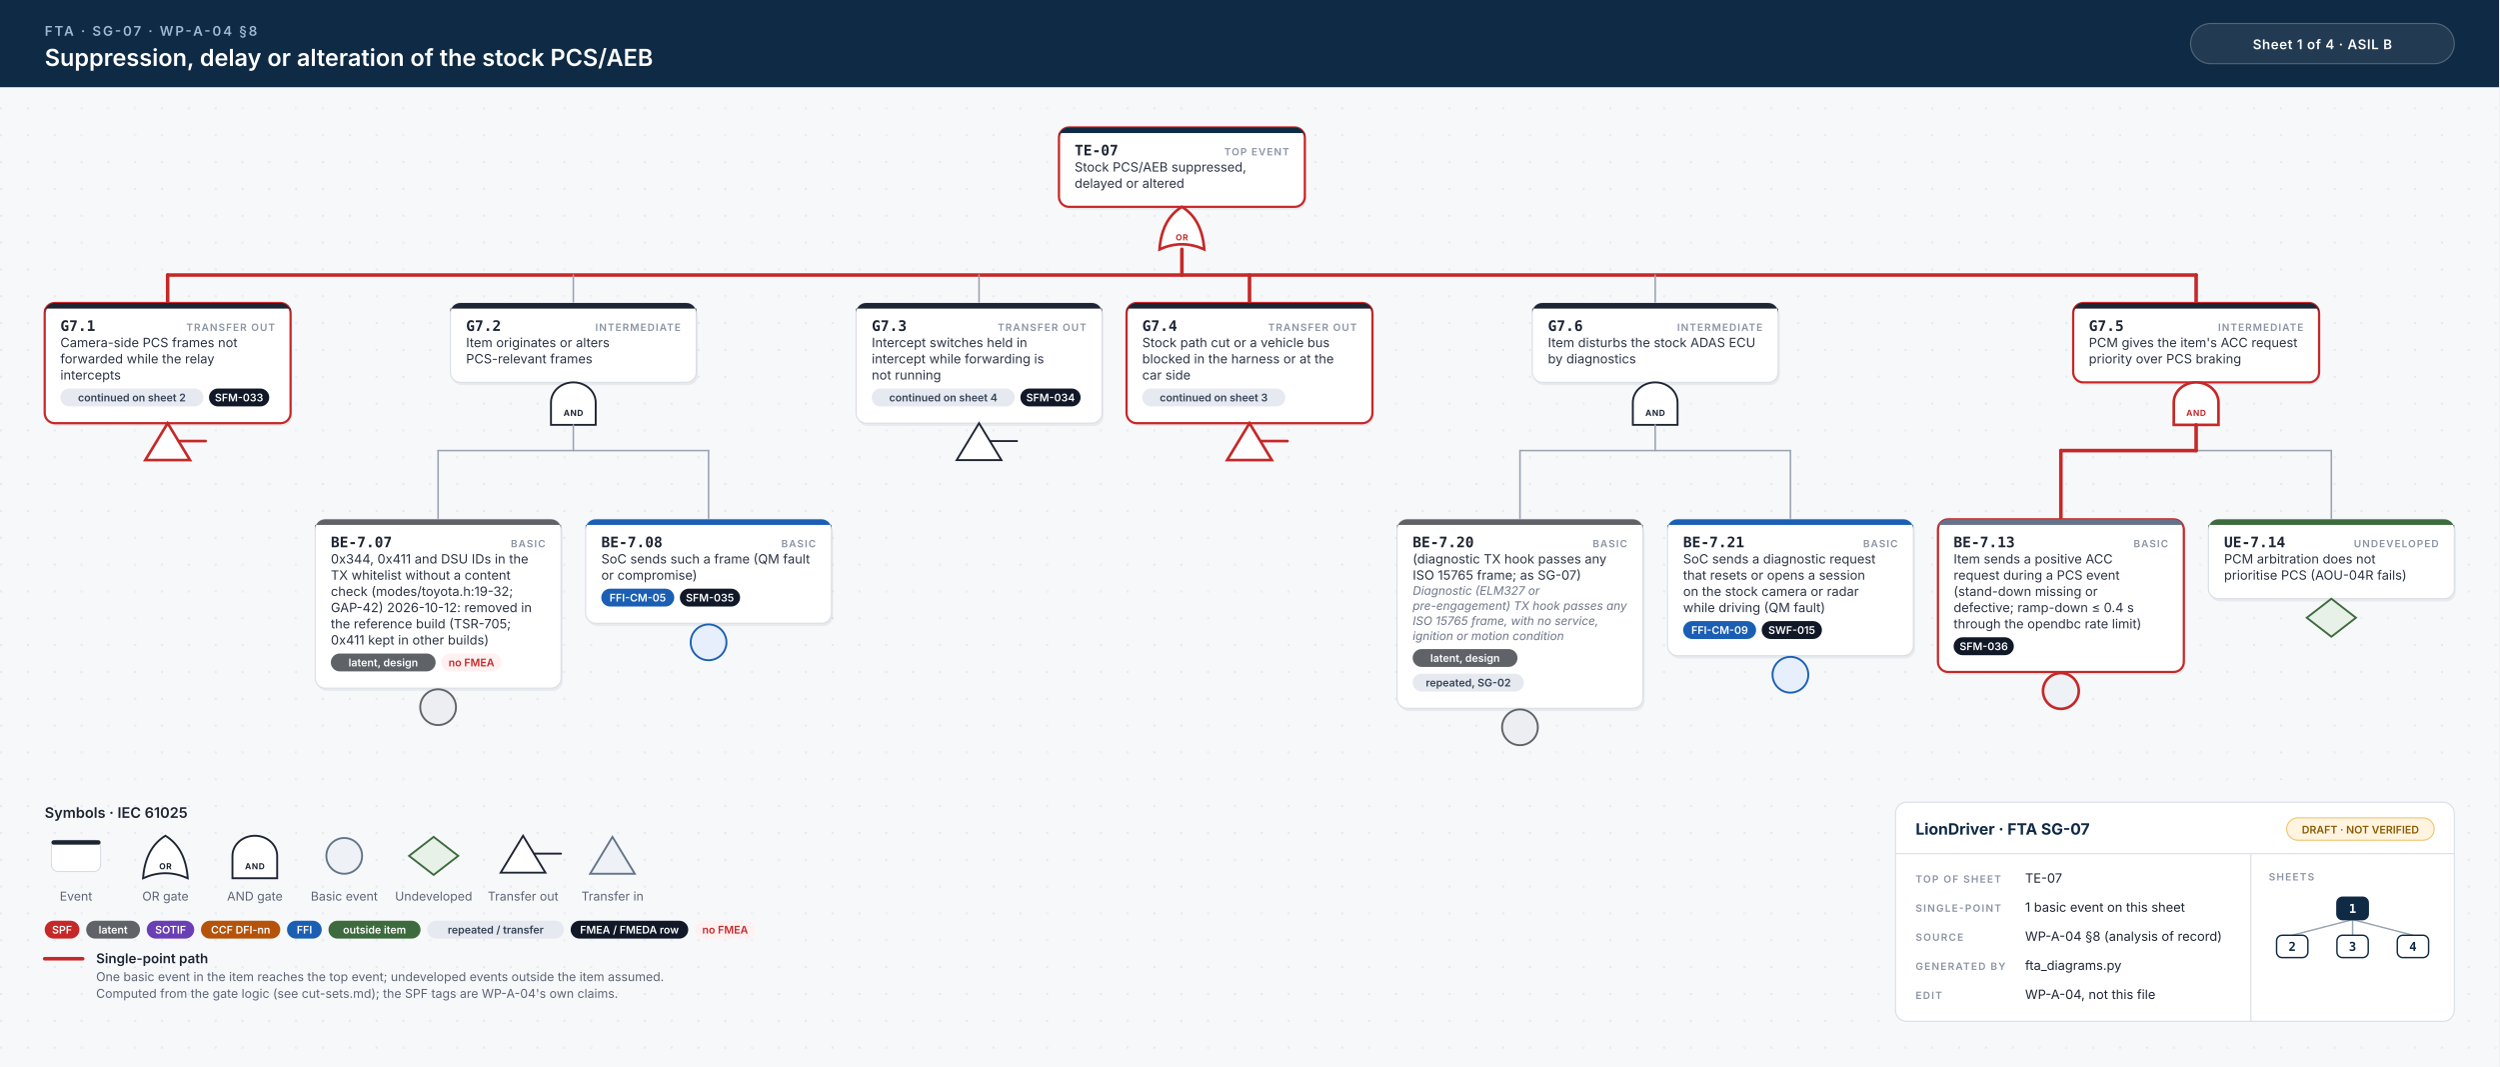
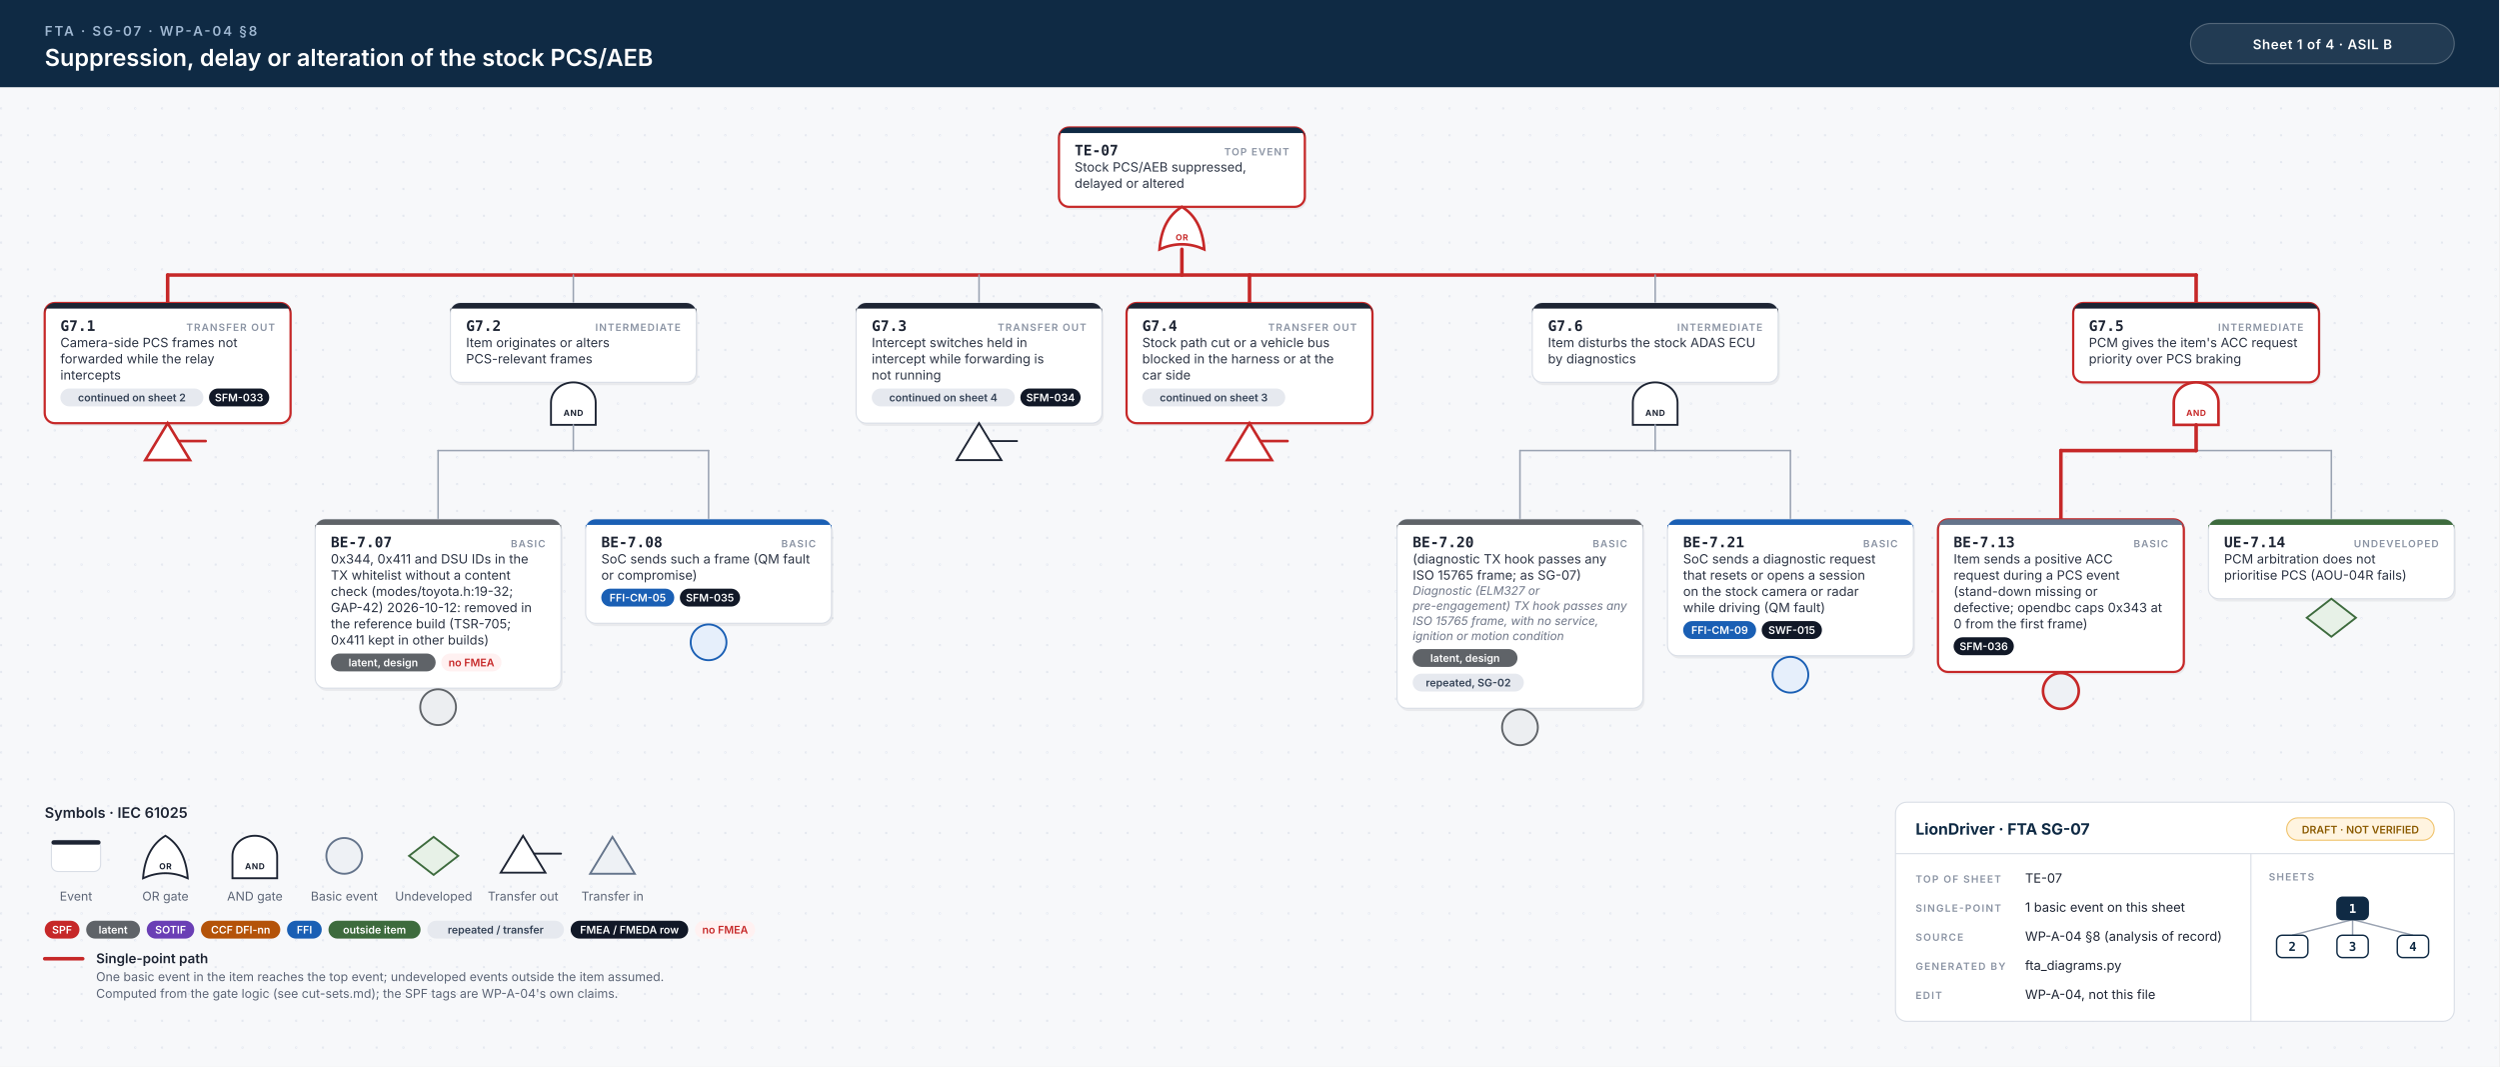
<svg xmlns="http://www.w3.org/2000/svg" width="2236" height="954" viewBox="0 0 2236 954">
  <style>.id{font:700 13px 'JetBrains Mono', Menlo, Consolas, monospace;fill:#1d2433}.kind{font:600 9px Inter, 'Helvetica Neue', Helvetica, Arial, sans-serif;letter-spacing:.1em;fill:#8a93a3;text-anchor:end}.d{font:400 11.5px Inter, 'Helvetica Neue', Helvetica, Arial, sans-serif;fill:#2b3343}.n{font:italic 400 10.5px Inter, 'Helvetica Neue', Helvetica, Arial, sans-serif;fill:#6b7385}.chip{font:600 9.5px Inter, 'Helvetica Neue', Helvetica, Arial, sans-serif;text-anchor:middle}.gl{font:700 7.5px Inter, 'Helvetica Neue', Helvetica, Arial, sans-serif;letter-spacing:.06em;text-anchor:middle}.eyebrow{font:600 12px Inter, 'Helvetica Neue', Helvetica, Arial, sans-serif;letter-spacing:.14em;fill:#9fb7d1}.title{font:600 21px Inter, 'Helvetica Neue', Helvetica, Arial, sans-serif;fill:#fff}.title2{font:600 17px Inter, 'Helvetica Neue', Helvetica, Arial, sans-serif;fill:#fff}.hc{font:600 12px Inter, 'Helvetica Neue', Helvetica, Arial, sans-serif;letter-spacing:.04em;fill:#fff;text-anchor:middle}.lh{font:600 13px Inter, 'Helvetica Neue', Helvetica, Arial, sans-serif;fill:#1d2433}.lb{font:600 12px Inter, 'Helvetica Neue', Helvetica, Arial, sans-serif;fill:#1d2433}.s{font:400 11px Inter, 'Helvetica Neue', Helvetica, Arial, sans-serif;fill:#5b6475}.tbh{font:700 14px Inter, 'Helvetica Neue', Helvetica, Arial, sans-serif;fill:#0f2a44}.k{font:600 9px Inter, 'Helvetica Neue', Helvetica, Arial, sans-serif;letter-spacing:.12em;fill:#8a93a3}.v{font:400 11.5px Inter, 'Helvetica Neue', Helvetica, Arial, sans-serif;fill:#1d2433}.mm{font:700 11px 'JetBrains Mono', Menlo, Consolas, monospace;text-anchor:middle}.w{stroke:#9aa3b2;stroke-width:1.4;stroke-linecap:round}.wh{stroke:#c62828;stroke-width:3.2;stroke-linecap:round}.shadow{fill:#0f172a;opacity:.06}</style>
  <defs>
    <pattern id="dots" width="24" height="24" patternUnits="userSpaceOnUse">
      <circle cx="1" cy="1" r="1" fill="#e3e7ee" />
    </pattern>
  </defs>
  <rect width="100%" height="100%" fill="#f7f8fa" />
  <rect y="78" width="100%" height="876" fill="url(#dots)" />
  <rect width="100%" height="78" fill="#0f2a44" />
  <text x="40" y="32" class="eyebrow">FTA · SG-07 · WP-A-04 §8</text>
  <text x="40" y="59" class="title">Suppression, delay or alteration of the stock PCS/AEB</text>
  <rect x="1960" y="21" width="236" height="36" rx="18" fill="#ffffff14" stroke="#ffffff40" />
  <text x="2078" y="44" class="hc">Sheet 1 of 4  ·  ASIL B</text>
  <rect x="949.0" y="116.5" width="220" height="71.0" rx="9" class="shadow" />
  <rect x="947.5" y="114" width="220" height="71.0" rx="9" fill="#fff" stroke="#c62828" stroke-width="2" />
  <path d="M956.5,114 H1158.5 A9,9 0 0 1 1167.5,123 V119 H947.5 V123 A9,9 0 0 1 956.5,114 Z" fill="#0f2a44" />
  <text x="961.5" y="139" class="id">TE-07</text>
  <text x="1153.5" y="139" class="kind">TOP EVENT</text>
  <text x="961.5" y="153.5" class="d">Stock PCS/AEB suppressed,</text>
  <text x="961.5" y="168.0" class="d">delayed or altered</text>
  <path d="M1037.5,223.0 Q1057.5,214.0 1077.5,223.0 Q1075.5,196.0 1057.5,185.0 Q1039.5,196.0 1037.5,223.0 Z" fill="#fff" stroke="#c62828" stroke-width="2.4" />
  <text x="1057.5" y="215.0" class="gl" fill="#c62828">OR</text>
  <line x1="150.0" y1="246.0" x2="1965.0" y2="246.0" class="w" />
  <line x1="150.0" y1="246.0" x2="1965.0" y2="246.0" class="wh" />
  <line x1="1057.5" y1="223.0" x2="1057.5" y2="246.0" class="wh" />
  <line x1="150.0" y1="246.0" x2="150.0" y2="271.0" class="wh" />
  <line x1="513.0" y1="246.0" x2="513.0" y2="271.0" class="w" />
  <line x1="876.0" y1="246.0" x2="876.0" y2="271.0" class="w" />
  <line x1="1118.0" y1="246.0" x2="1118.0" y2="271.0" class="wh" />
  <line x1="1481.0" y1="246.0" x2="1481.0" y2="271.0" class="w" />
  <line x1="1965.0" y1="246.0" x2="1965.0" y2="271.0" class="wh" />
  <rect x="41.5" y="273.5" width="220" height="107.5" rx="9" class="shadow" />
  <rect x="40" y="271.0" width="220" height="107.5" rx="9" fill="#fff" stroke="#c62828" stroke-width="2" />
  <path d="M49,271.0 H251 A9,9 0 0 1 260,280.0 V276.0 H40 V280.0 A9,9 0 0 1 49,271.0 Z" fill="#1d2433" />
  <text x="54" y="296.0" class="id">G7.1</text>
  <text x="246" y="296.0" class="kind">TRANSFER OUT</text>
  <text x="54" y="310.5" class="d">Camera-side PCS frames not</text>
  <text x="54" y="325.0" class="d">forwarded while the relay</text>
  <text x="54" y="339.5" class="d">intercepts</text>
  <rect x="54.0" y="347.5" width="128.0" height="16" rx="8" fill="#e6e9ef" />
  <text x="118.0" y="359.0" class="chip" fill="#334155">continued on sheet 2</text>
  <rect x="187.0" y="347.5" width="53.9" height="16" rx="8" fill="#111827" />
  <text x="213.9" y="359.0" class="chip" fill="#fff">SFM-033</text>
  <path d="M150.0,378.5 L170.0,411.5 L130.0,411.5 Z" fill="#fff" stroke="#c62828" stroke-width="2.4" />
  <line x1="160.0" y1="394.5" x2="184.0" y2="394.5" stroke="#c62828" stroke-width="2.4" stroke-linecap="round" />
  <rect x="404.5" y="273.5" width="220" height="71.0" rx="9" class="shadow" />
  <rect x="403.0" y="271.0" width="220" height="71.0" rx="9" fill="#fff" stroke="#d9dee6" stroke-width="1" />
  <path d="M412.0,271.0 H614.0 A9,9 0 0 1 623.0,280.0 V276.0 H403.0 V280.0 A9,9 0 0 1 412.0,271.0 Z" fill="#1d2433" />
  <text x="417.0" y="296.0" class="id">G7.2</text>
  <text x="609.0" y="296.0" class="kind">INTERMEDIATE</text>
  <text x="417.0" y="310.5" class="d">Item originates or alters</text>
  <text x="417.0" y="325.0" class="d">PCS-relevant frames</text>
  <path d="M493.0,380.0 L493.0,360.0 A20,18 0 0 1 533.0,360.0 L533.0,380.0 Z" fill="#fff" stroke="#1d2433" stroke-width="1.7" />
  <text x="513.0" y="372.0" class="gl" fill="#1d2433">AND</text>
  <line x1="392.0" y1="403.0" x2="634.0" y2="403.0" class="w" />
  <line x1="513.0" y1="380.0" x2="513.0" y2="403.0" class="w" />
  <line x1="392.0" y1="403.0" x2="392.0" y2="464.5" class="w" />
  <line x1="634.0" y1="403.0" x2="634.0" y2="464.5" class="w" />
  <rect x="283.5" y="467.0" width="220" height="151.0" rx="9" class="shadow" />
  <rect x="282" y="464.5" width="220" height="151.0" rx="9" fill="#fff" stroke="#d9dee6" stroke-width="1" />
  <path d="M291,464.5 H493 A9,9 0 0 1 502,473.5 V469.5 H282 V473.5 A9,9 0 0 1 291,464.5 Z" fill="#5f6368" />
  <text x="296" y="489.5" class="id">BE-7.07</text>
  <text x="488" y="489.5" class="kind">BASIC</text>
  <text x="296" y="504.0" class="d">0x344, 0x411 and DSU IDs in the</text>
  <text x="296" y="518.5" class="d">TX whitelist without a content</text>
  <text x="296" y="533.0" class="d">check (modes/toyota.h:19-32;</text>
  <text x="296" y="547.5" class="d">GAP-42) 2026-10-12: removed in</text>
  <text x="296" y="562.0" class="d">the reference build (TSR-705;</text>
  <text x="296" y="576.5" class="d">0x411 kept in other builds)</text>
  <rect x="296.0" y="584.5" width="93.8" height="16" rx="8" fill="#5f6368" />
  <text x="342.9" y="596.0" class="chip" fill="#fff">latent, design</text>
  <rect x="394.8" y="584.5" width="53.9" height="16" rx="8" fill="#fff1f1" />
  <text x="421.8" y="596.0" class="chip" fill="#c62828">no FMEA</text>
  <circle cx="392.0" cy="632.5" r="16" fill="#eceef1" stroke="#5f6368" stroke-width="1.7" />
  <rect x="525.5" y="467.0" width="220" height="93.0" rx="9" class="shadow" />
  <rect x="524" y="464.5" width="220" height="93.0" rx="9" fill="#fff" stroke="#d9dee6" stroke-width="1" />
  <path d="M533,464.5 H735 A9,9 0 0 1 744,473.5 V469.5 H524 V473.5 A9,9 0 0 1 533,464.5 Z" fill="#1a5fb4" />
  <text x="538" y="489.5" class="id">BE-7.08</text>
  <text x="730" y="489.5" class="kind">BASIC</text>
  <text x="538" y="504.0" class="d">SoC sends such a frame (QM fault</text>
  <text x="538" y="518.5" class="d">or compromise)</text>
  <rect x="538.0" y="526.5" width="65.3" height="16" rx="8" fill="#1a5fb4" />
  <text x="570.6" y="538.0" class="chip" fill="#fff">FFI-CM-05</text>
  <rect x="608.3" y="526.5" width="53.9" height="16" rx="8" fill="#111827" />
  <text x="635.2" y="538.0" class="chip" fill="#fff">SFM-035</text>
  <circle cx="634.0" cy="574.5" r="16" fill="#e6effb" stroke="#1a5fb4" stroke-width="1.7" />
  <rect x="767.5" y="273.5" width="220" height="107.5" rx="9" class="shadow" />
  <rect x="766" y="271.0" width="220" height="107.5" rx="9" fill="#fff" stroke="#d9dee6" stroke-width="1" />
  <path d="M775,271.0 H977 A9,9 0 0 1 986,280.0 V276.0 H766 V280.0 A9,9 0 0 1 775,271.0 Z" fill="#1d2433" />
  <text x="780" y="296.0" class="id">G7.3</text>
  <text x="972" y="296.0" class="kind">TRANSFER OUT</text>
  <text x="780" y="310.5" class="d">Intercept switches held in</text>
  <text x="780" y="325.0" class="d">intercept while forwarding is</text>
  <text x="780" y="339.5" class="d">not running</text>
  <rect x="780.0" y="347.5" width="128.0" height="16" rx="8" fill="#e6e9ef" />
  <text x="844.0" y="359.0" class="chip" fill="#334155">continued on sheet 4</text>
  <rect x="913.0" y="347.5" width="53.9" height="16" rx="8" fill="#111827" />
  <text x="940.0" y="359.0" class="chip" fill="#fff">SFM-034</text>
  <path d="M876.0,378.5 L896.0,411.5 L856.0,411.5 Z" fill="#fff" stroke="#1d2433" stroke-width="1.7" />
  <line x1="886.0" y1="394.5" x2="910.0" y2="394.5" stroke="#1d2433" stroke-width="1.7" stroke-linecap="round" />
  <rect x="1009.5" y="273.5" width="220" height="107.5" rx="9" class="shadow" />
  <rect x="1008" y="271.0" width="220" height="107.5" rx="9" fill="#fff" stroke="#c62828" stroke-width="2" />
  <path d="M1017,271.0 H1219 A9,9 0 0 1 1228,280.0 V276.0 H1008 V280.0 A9,9 0 0 1 1017,271.0 Z" fill="#1d2433" />
  <text x="1022" y="296.0" class="id">G7.4</text>
  <text x="1214" y="296.0" class="kind">TRANSFER OUT</text>
  <text x="1022" y="310.5" class="d">Stock path cut or a vehicle bus</text>
  <text x="1022" y="325.0" class="d">blocked in the harness or at the</text>
  <text x="1022" y="339.5" class="d">car side</text>
  <rect x="1022.0" y="347.5" width="128.0" height="16" rx="8" fill="#e6e9ef" />
  <text x="1086.0" y="359.0" class="chip" fill="#334155">continued on sheet 3</text>
  <path d="M1118.0,378.5 L1138.0,411.5 L1098.0,411.5 Z" fill="#fff" stroke="#c62828" stroke-width="2.4" />
  <line x1="1128.0" y1="394.5" x2="1152.0" y2="394.5" stroke="#c62828" stroke-width="2.4" stroke-linecap="round" />
  <rect x="1372.5" y="273.5" width="220" height="71.0" rx="9" class="shadow" />
  <rect x="1371.0" y="271.0" width="220" height="71.0" rx="9" fill="#fff" stroke="#d9dee6" stroke-width="1" />
  <path d="M1380.0,271.0 H1582.0 A9,9 0 0 1 1591.0,280.0 V276.0 H1371.0 V280.0 A9,9 0 0 1 1380.0,271.0 Z" fill="#1d2433" />
  <text x="1385.0" y="296.0" class="id">G7.6</text>
  <text x="1577.0" y="296.0" class="kind">INTERMEDIATE</text>
  <text x="1385.0" y="310.5" class="d">Item disturbs the stock ADAS ECU</text>
  <text x="1385.0" y="325.0" class="d">by diagnostics</text>
  <path d="M1461.0,380.0 L1461.0,360.0 A20,18 0 0 1 1501.0,360.0 L1501.0,380.0 Z" fill="#fff" stroke="#1d2433" stroke-width="1.7" />
  <text x="1481.0" y="372.0" class="gl" fill="#1d2433">AND</text>
  <line x1="1360.0" y1="403.0" x2="1602.0" y2="403.0" class="w" />
  <line x1="1481.0" y1="380.0" x2="1481.0" y2="403.0" class="w" />
  <line x1="1360.0" y1="403.0" x2="1360.0" y2="464.5" class="w" />
  <line x1="1602.0" y1="403.0" x2="1602.0" y2="464.5" class="w" />
  <rect x="1251.5" y="467.0" width="220" height="169.0" rx="9" class="shadow" />
  <rect x="1250" y="464.5" width="220" height="169.0" rx="9" fill="#fff" stroke="#d9dee6" stroke-width="1" />
  <path d="M1259,464.5 H1461 A9,9 0 0 1 1470,473.5 V469.5 H1250 V473.5 A9,9 0 0 1 1259,464.5 Z" fill="#5f6368" />
  <text x="1264" y="489.5" class="id">BE-7.20</text>
  <text x="1456" y="489.5" class="kind">BASIC</text>
  <text x="1264" y="504.0" class="d">(diagnostic TX hook passes any</text>
  <text x="1264" y="518.5" class="d">ISO 15765 frame; as SG-07)</text>
  <text x="1264" y="532.0" class="n">Diagnostic (ELM327 or</text>
  <text x="1264" y="545.5" class="n">pre-engagement) TX hook passes any</text>
  <text x="1264" y="559.0" class="n">ISO 15765 frame, with no service,</text>
  <text x="1264" y="572.5" class="n">ignition or motion condition</text>
  <rect x="1264.0" y="580.5" width="93.8" height="16" rx="8" fill="#5f6368" />
  <text x="1310.9" y="592.0" class="chip" fill="#fff">latent, design</text>
  <rect x="1264.0" y="602.5" width="99.5" height="16" rx="8" fill="#e6e9ef" />
  <text x="1313.8" y="614.0" class="chip" fill="#334155">repeated, SG-02</text>
  <circle cx="1360.0" cy="650.5" r="16" fill="#eceef1" stroke="#5f6368" stroke-width="1.7" />
  <rect x="1493.5" y="467.0" width="220" height="122.0" rx="9" class="shadow" />
  <rect x="1492" y="464.5" width="220" height="122.0" rx="9" fill="#fff" stroke="#d9dee6" stroke-width="1" />
  <path d="M1501,464.5 H1703 A9,9 0 0 1 1712,473.5 V469.5 H1492 V473.5 A9,9 0 0 1 1501,464.5 Z" fill="#1a5fb4" />
  <text x="1506" y="489.5" class="id">BE-7.21</text>
  <text x="1698" y="489.5" class="kind">BASIC</text>
  <text x="1506" y="504.0" class="d">SoC sends a diagnostic request</text>
  <text x="1506" y="518.5" class="d">that resets or opens a session</text>
  <text x="1506" y="533.0" class="d">on the stock camera or radar</text>
  <text x="1506" y="547.5" class="d">while driving (QM fault)</text>
  <rect x="1506.0" y="555.5" width="65.3" height="16" rx="8" fill="#1a5fb4" />
  <text x="1538.7" y="567.0" class="chip" fill="#fff">FFI-CM-09</text>
  <rect x="1576.3" y="555.5" width="53.9" height="16" rx="8" fill="#111827" />
  <text x="1603.2" y="567.0" class="chip" fill="#fff">SWF-015</text>
  <circle cx="1602.0" cy="603.5" r="16" fill="#e6effb" stroke="#1a5fb4" stroke-width="1.7" />
  <rect x="1856.5" y="273.5" width="220" height="71.0" rx="9" class="shadow" />
  <rect x="1855.0" y="271.0" width="220" height="71.0" rx="9" fill="#fff" stroke="#c62828" stroke-width="2" />
  <path d="M1864.0,271.0 H2066.0 A9,9 0 0 1 2075.0,280.0 V276.0 H1855.0 V280.0 A9,9 0 0 1 1864.0,271.0 Z" fill="#1d2433" />
  <text x="1869.0" y="296.0" class="id">G7.5</text>
  <text x="2061.0" y="296.0" class="kind">INTERMEDIATE</text>
  <text x="1869.0" y="310.5" class="d">PCM gives the item's ACC request</text>
  <text x="1869.0" y="325.0" class="d">priority over PCS braking</text>
  <path d="M1945.0,380.0 L1945.0,360.0 A20,18 0 0 1 1985.0,360.0 L1985.0,380.0 Z" fill="#fff" stroke="#c62828" stroke-width="2.4" />
  <text x="1965.0" y="372.0" class="gl" fill="#c62828">AND</text>
  <line x1="1844.0" y1="403.0" x2="2086.0" y2="403.0" class="w" />
  <line x1="1844.0" y1="403.0" x2="1965.0" y2="403.0" class="wh" />
  <line x1="1965.0" y1="380.0" x2="1965.0" y2="403.0" class="wh" />
  <line x1="1844.0" y1="403.0" x2="1844.0" y2="464.5" class="wh" />
  <line x1="2086.0" y1="403.0" x2="2086.0" y2="464.5" class="w" />
  <rect x="1735.5" y="467.0" width="220" height="136.5" rx="9" class="shadow" />
  <rect x="1734" y="464.5" width="220" height="136.5" rx="9" fill="#fff" stroke="#c62828" stroke-width="2" />
  <path d="M1743,464.5 H1945 A9,9 0 0 1 1954,473.5 V469.5 H1734 V473.5 A9,9 0 0 1 1743,464.5 Z" fill="#64748b" />
  <text x="1748" y="489.5" class="id">BE-7.13</text>
  <text x="1940" y="489.5" class="kind">BASIC</text>
  <text x="1748" y="504.0" class="d">Item sends a positive ACC</text>
  <text x="1748" y="518.5" class="d">request during a PCS event</text>
  <text x="1748" y="533.0" class="d">(stand-down missing or</text>
-   <text x="1748" y="547.5" class="d">defective; ramp-down ≤ 0.4 s</text>
-   <text x="1748" y="562.0" class="d">through the opendbc rate limit)</text>
+   <text x="1748" y="547.5" class="d">defective; opendbc caps 0x343 at</text>
+   <text x="1748" y="562.0" class="d">0 from the first frame)</text>
  <rect x="1748.0" y="570.0" width="53.9" height="16" rx="8" fill="#111827" />
  <text x="1775.0" y="581.5" class="chip" fill="#fff">SFM-036</text>
  <circle cx="1844.0" cy="618.0" r="16" fill="#eef1f5" stroke="#c62828" stroke-width="2.4" />
  <rect x="1977.5" y="467.0" width="220" height="71.0" rx="9" class="shadow" />
  <rect x="1976" y="464.5" width="220" height="71.0" rx="9" fill="#fff" stroke="#d9dee6" stroke-width="1" />
  <path d="M1985,464.5 H2187 A9,9 0 0 1 2196,473.5 V469.5 H1976 V473.5 A9,9 0 0 1 1985,464.5 Z" fill="#3d6b3d" />
  <text x="1990" y="489.5" class="id">UE-7.14</text>
  <text x="2182" y="489.5" class="kind">UNDEVELOPED</text>
  <text x="1990" y="504.0" class="d">PCM arbitration does not</text>
  <text x="1990" y="518.5" class="d">prioritise PCS (AOU-04R fails)</text>
  <path d="M2086.0,535.5 L2108.0,552.5 L2086.0,569.5 L2064.0,552.5 Z" fill="#e7f1e7" stroke="#3d6b3d" stroke-width="1.7" />
  <text x="40" y="731.5" class="lh">Symbols · IEC 61025</text>
  <rect x="46" y="751.5" width="44" height="28" rx="6" fill="#fff" stroke="#d9dee6" />
  <rect x="46" y="751.5" width="44" height="4" rx="2" fill="#1d2433" />
  <text x="68" y="805.5" class="s" text-anchor="middle">Event</text>
  <path d="M128,785.5 Q148,776.5 168,785.5 Q166,758.5 148,747.5 Q130,758.5 128,785.5 Z" fill="#fff" stroke="#1d2433" stroke-width="1.7" />
  <text x="148" y="777.5" class="gl" fill="#1d2433">OR</text>
  <text x="148" y="805.5" class="s" text-anchor="middle">OR gate</text>
  <path d="M208,785.5 L208,765.5 A20,18 0 0 1 248,765.5 L248,785.5 Z" fill="#fff" stroke="#1d2433" stroke-width="1.7" />
  <text x="228" y="777.5" class="gl" fill="#1d2433">AND</text>
  <text x="228" y="805.5" class="s" text-anchor="middle">AND gate</text>
  <circle cx="308" cy="765.5" r="16" fill="#eef1f5" stroke="#64748b" stroke-width="1.7" />
  <text x="308" y="805.5" class="s" text-anchor="middle">Basic event</text>
  <path d="M388,748.5 L410,765.5 L388,782.5 L366,765.5 Z" fill="#e7f1e7" stroke="#3d6b3d" stroke-width="1.7" />
  <text x="388" y="805.5" class="s" text-anchor="middle">Undeveloped</text>
  <path d="M468,747.5 L488,780.5 L448,780.5 Z" fill="#fff" stroke="#1d2433" stroke-width="1.7" />
  <line x1="478" y1="763.5" x2="502" y2="763.5" stroke="#1d2433" stroke-width="1.7" stroke-linecap="round" />
  <text x="468" y="805.5" class="s" text-anchor="middle">Transfer out</text>
  <path d="M548,748.5 L568,781.5 L528,781.5 Z" fill="#eef1f5" stroke="#64748b" stroke-width="1.7" />
  <text x="548" y="805.5" class="s" text-anchor="middle">Transfer in</text>
  <rect x="40.0" y="823.5" width="31.1" height="16" rx="8" fill="#c62828" />
  <text x="55.5" y="835.0" class="chip" fill="#fff">SPF</text>
  <rect x="77.1" y="823.5" width="48.2" height="16" rx="8" fill="#5f6368" />
  <text x="101.2" y="835.0" class="chip" fill="#fff">latent</text>
  <rect x="131.3" y="823.5" width="42.5" height="16" rx="8" fill="#6a3fb5" />
  <text x="152.6" y="835.0" class="chip" fill="#fff">SOTIF</text>
  <rect x="179.8" y="823.5" width="71.0" height="16" rx="8" fill="#b45309" />
  <text x="215.3" y="835.0" class="chip" fill="#fff">CCF DFI-nn</text>
  <rect x="256.8" y="823.5" width="31.1" height="16" rx="8" fill="#1a5fb4" />
  <text x="272.4" y="835.0" class="chip" fill="#fff">FFI</text>
  <rect x="293.9" y="823.5" width="82.4" height="16" rx="8" fill="#3d6b3d" />
  <text x="335.1" y="835.0" class="chip" fill="#fff">outside item</text>
  <rect x="382.3" y="823.5" width="122.3" height="16" rx="8" fill="#e6e9ef" />
  <text x="443.5" y="835.0" class="chip" fill="#334155">repeated / transfer</text>
  <rect x="510.6" y="823.5" width="105.2" height="16" rx="8" fill="#111827" />
  <text x="563.2" y="835.0" class="chip" fill="#fff">FMEA / FMEDA row</text>
  <rect x="621.8" y="823.5" width="53.9" height="16" rx="8" fill="#fff1f1" />
  <text x="648.8" y="835.0" class="chip" fill="#c62828">no FMEA</text>
  <line x1="40" y1="857.5" x2="74" y2="857.5" class="wh" />
  <text x="86" y="861.5" class="lb">Single-point path</text>
  <text x="86" y="877.5" class="s">One basic event in the item reaches the top event; undeveloped events outside the item assumed.</text>
  <text x="86" y="892.5" class="s">Computed from the gate logic (see cut-sets.md); the SPF tags are WP-A-04's own claims.</text>
  <rect x="1696" y="717.5" width="500" height="196" rx="10" fill="#fff" stroke="#d9dee6" />
  <line x1="1696" y1="763.5" x2="2196" y2="763.5" stroke="#d9dee6" />
  <line x1="2014" y1="763.5" x2="2014" y2="913.5" stroke="#d9dee6" />
  <text x="1714" y="746.5" class="tbh">LionDriver · FTA SG-07</text>
  <rect x="2046" y="731.5" width="132" height="20" rx="10" fill="#fff4e0" stroke="#f0c36d" />
  <text x="2112" y="745.5" class="chip" fill="#8a5a00">DRAFT · NOT VERIFIED</text>
  <text x="1714" y="789.5" class="k">TOP OF SHEET</text>
  <text x="1812" y="789.5" class="v">TE-07</text>
  <text x="1714" y="815.5" class="k">SINGLE-POINT</text>
  <text x="1812" y="815.5" class="v">1 basic event on this sheet</text>
  <text x="1714" y="841.5" class="k">SOURCE</text>
  <text x="1812" y="841.5" class="v">WP-A-04 §8 (analysis of record)</text>
  <text x="1714" y="867.5" class="k">GENERATED BY</text>
  <text x="1812" y="867.5" class="v">fta_diagrams.py</text>
  <text x="1714" y="893.5" class="k">EDIT</text>
  <text x="1812" y="893.5" class="v">WP-A-04, not this file</text>
  <text x="2030" y="787.5" class="k">SHEETS</text>
  <line x1="2105.0" y1="822.5" x2="2051.0" y2="836.5" stroke="#9aa3b2" stroke-width="1.3" />
  <line x1="2105.0" y1="822.5" x2="2105.0" y2="836.5" stroke="#9aa3b2" stroke-width="1.3" />
  <line x1="2105.0" y1="822.5" x2="2159.0" y2="836.5" stroke="#9aa3b2" stroke-width="1.3" />
  <rect x="2091.0" y="802.5" width="28" height="20" rx="5" fill="#0f2a44" stroke="#0f2a44" stroke-width="1.3" />
  <text x="2105.0" y="816.5" class="mm" fill="#fff">1</text>
  <rect x="2037.0" y="836.5" width="28" height="20" rx="5" fill="#fff" stroke="#0f2a44" stroke-width="1.3" />
  <text x="2051.0" y="850.5" class="mm" fill="#0f2a44">2</text>
  <rect x="2091.0" y="836.5" width="28" height="20" rx="5" fill="#fff" stroke="#0f2a44" stroke-width="1.3" />
  <text x="2105.0" y="850.5" class="mm" fill="#0f2a44">3</text>
  <rect x="2145.0" y="836.5" width="28" height="20" rx="5" fill="#fff" stroke="#0f2a44" stroke-width="1.3" />
  <text x="2159.0" y="850.5" class="mm" fill="#0f2a44">4</text>
</svg>
